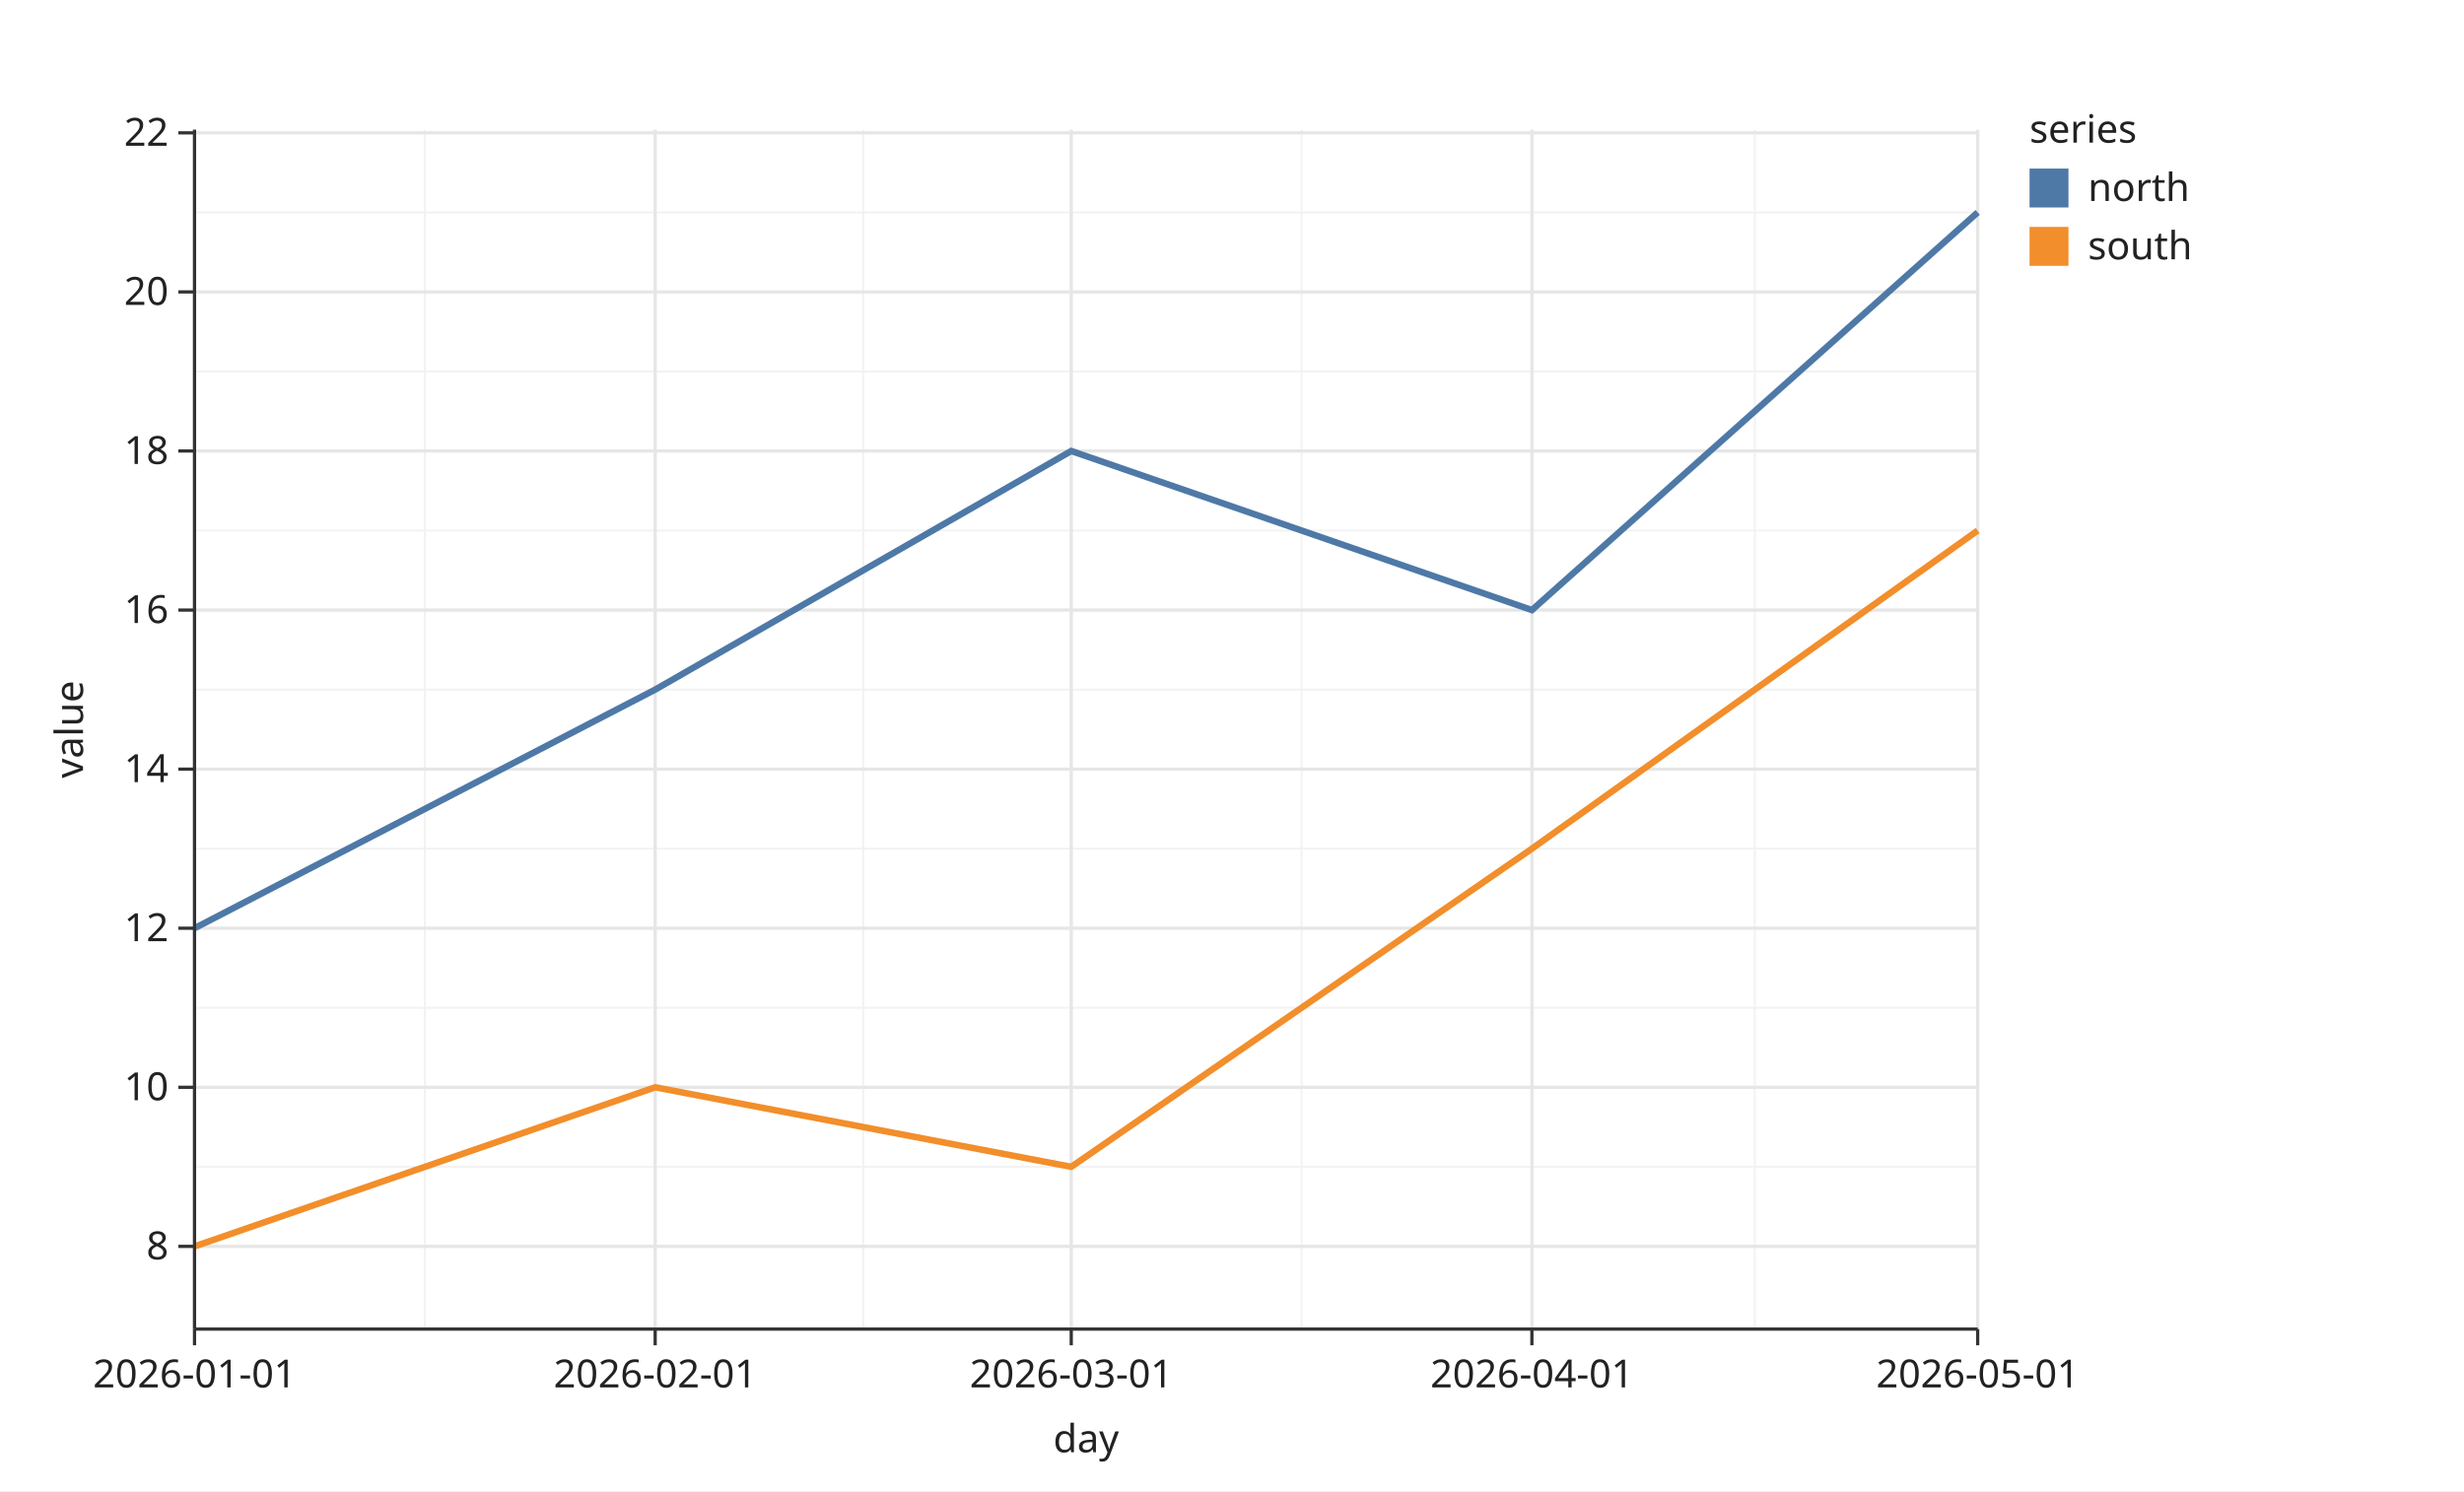
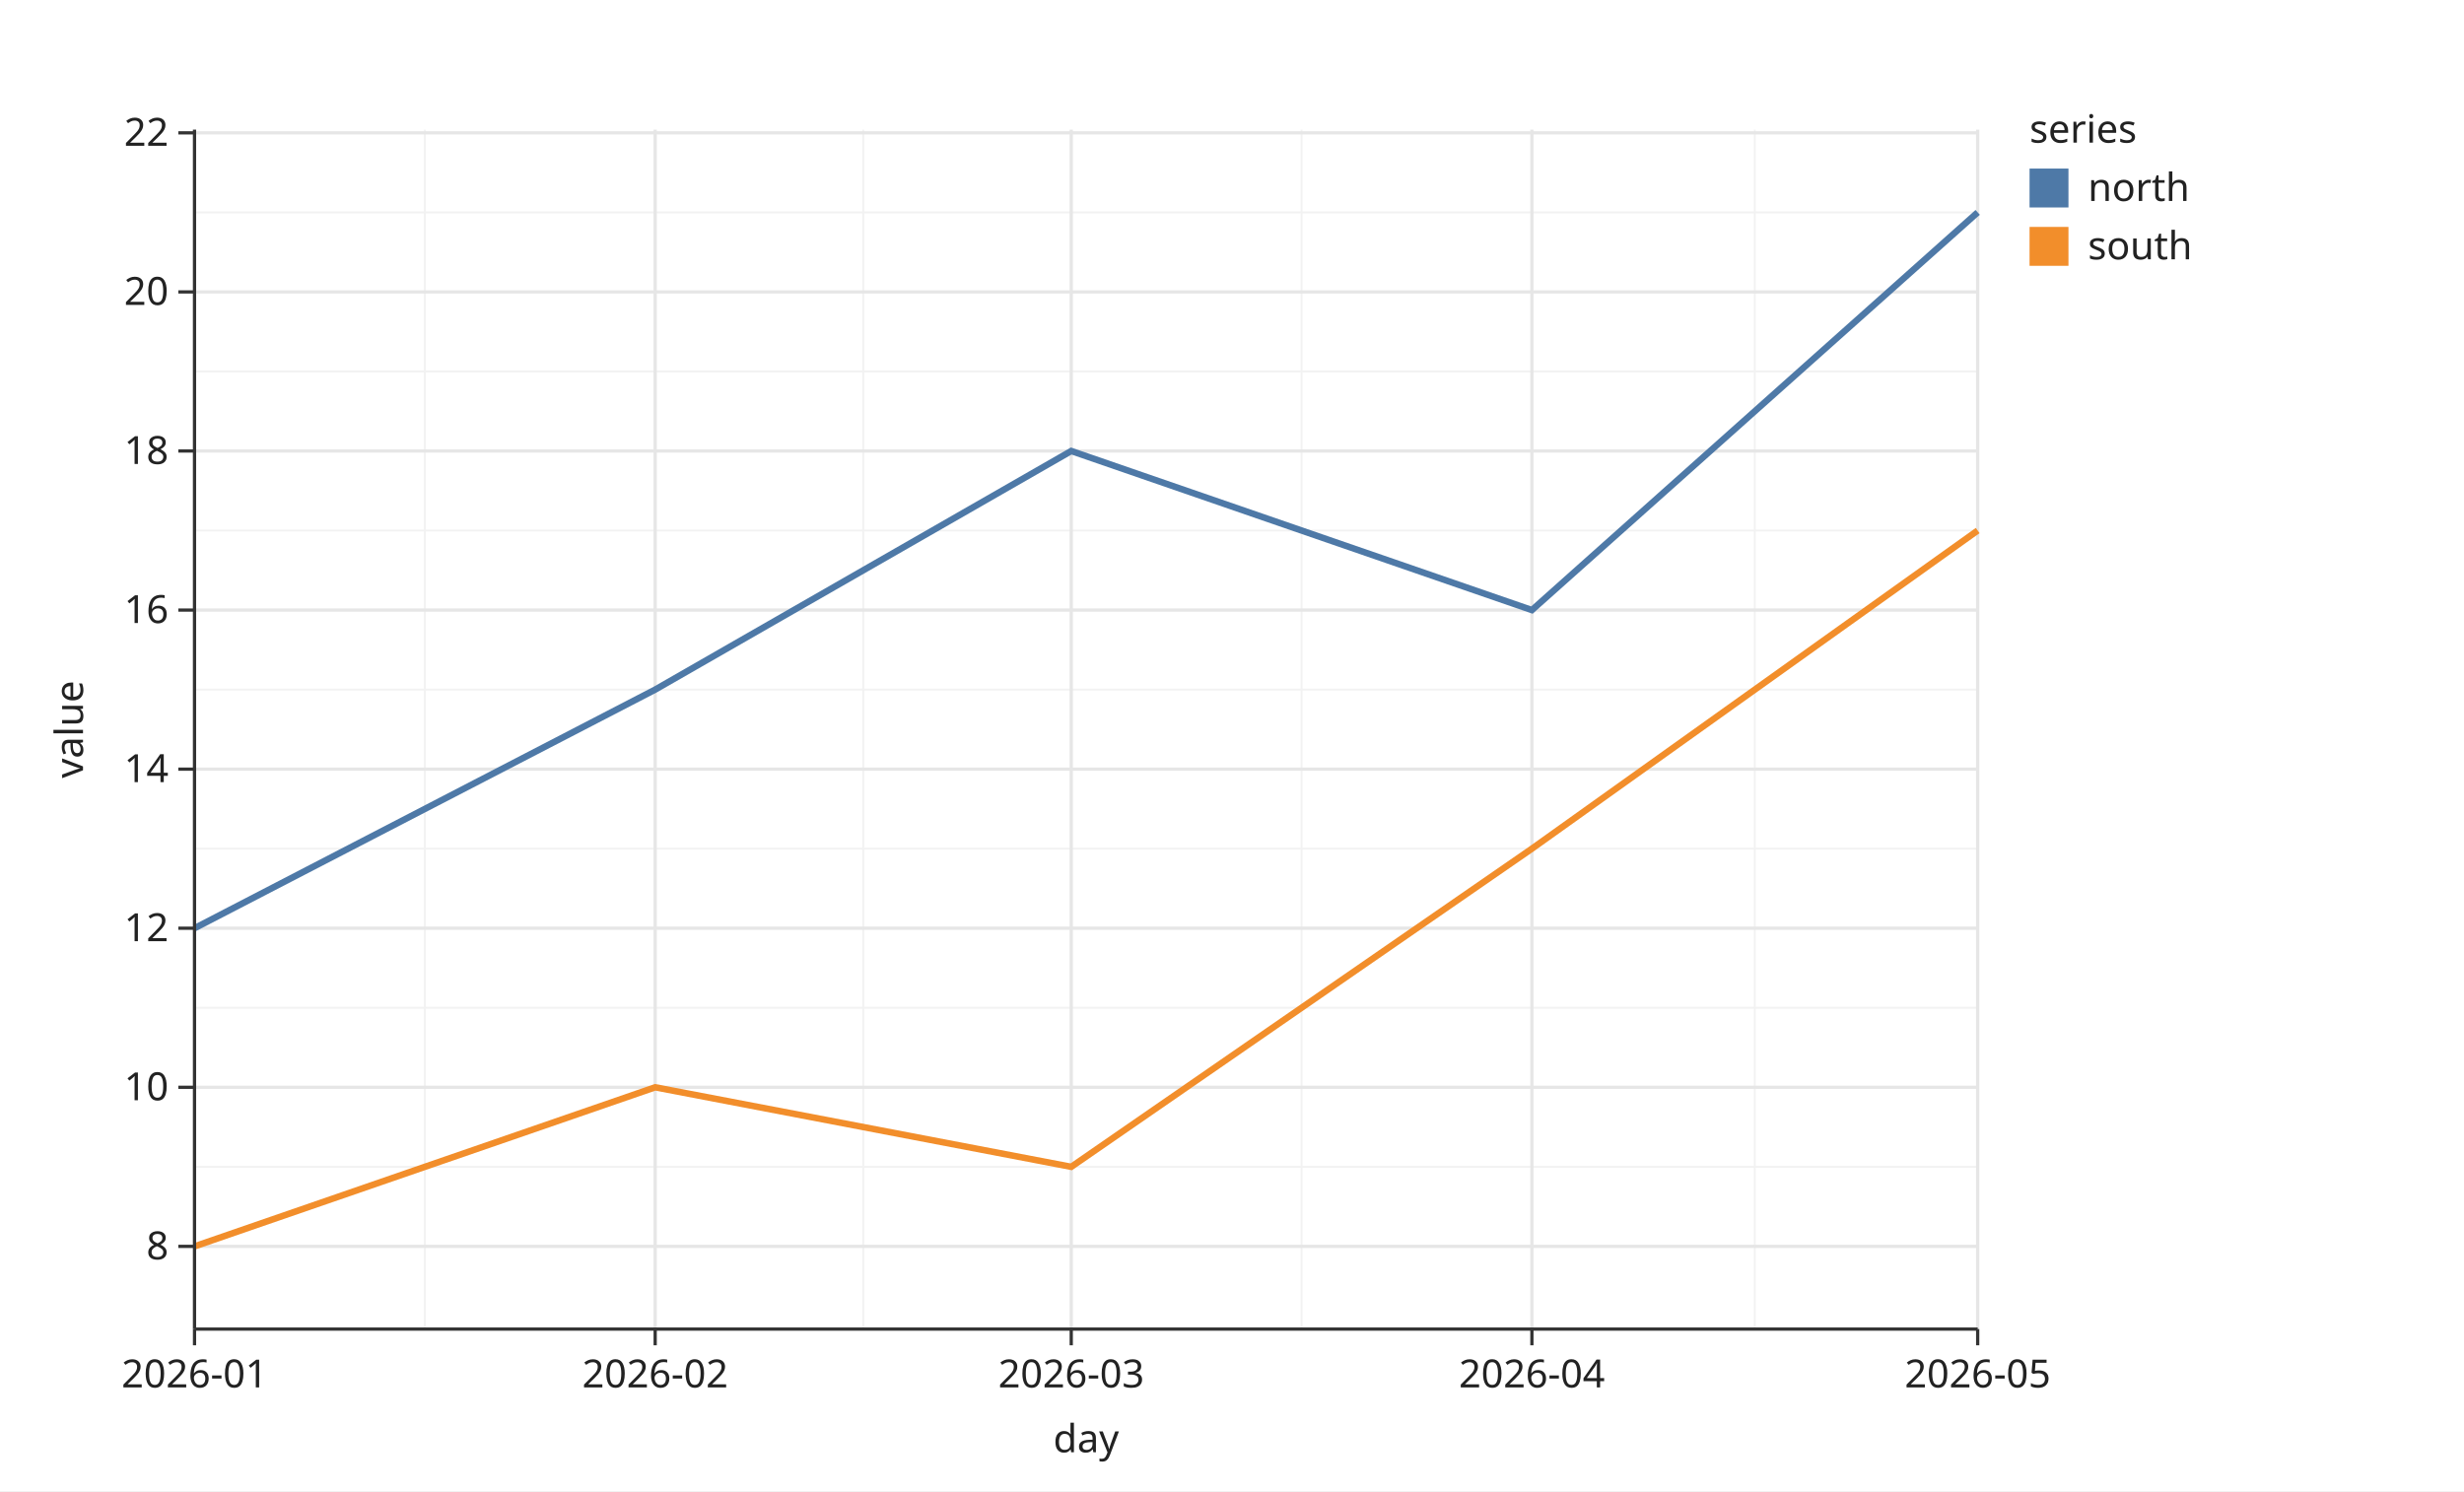
<svg xmlns="http://www.w3.org/2000/svg" width="760" height="460" viewBox="0 0 760 460" role="img">
  <rect class="algraf-background" x="0" y="0" width="760" height="460" fill="#ffffff" />
  <rect class="algraf-plot-area" x="60" y="40" width="550" height="370" fill="#ffffff" />
  <g class="algraf-grid">
    <line x1="131.042" y1="40" x2="131.042" y2="410" stroke="#f2f2f2" stroke-width="0.6" />
    <line x1="266.25" y1="40" x2="266.25" y2="410" stroke="#f2f2f2" stroke-width="0.6" />
    <line x1="401.458" y1="40" x2="401.458" y2="410" stroke="#f2f2f2" stroke-width="0.6" />
    <line x1="541.25" y1="40" x2="541.25" y2="410" stroke="#f2f2f2" stroke-width="0.6" />
    <line x1="60" y1="359.947" x2="610" y2="359.947" stroke="#f2f2f2" stroke-width="0.6" />
    <line x1="60" y1="310.875" x2="610" y2="310.875" stroke="#f2f2f2" stroke-width="0.6" />
    <line x1="60" y1="261.804" x2="610" y2="261.804" stroke="#f2f2f2" stroke-width="0.6" />
    <line x1="60" y1="212.732" x2="610" y2="212.732" stroke="#f2f2f2" stroke-width="0.6" />
    <line x1="60" y1="163.66" x2="610" y2="163.66" stroke="#f2f2f2" stroke-width="0.6" />
    <line x1="60" y1="114.589" x2="610" y2="114.589" stroke="#f2f2f2" stroke-width="0.6" />
    <line x1="60" y1="65.517" x2="610" y2="65.517" stroke="#f2f2f2" stroke-width="0.6" />
    <line x1="60" y1="40" x2="60" y2="410" stroke="#e6e6e6" stroke-width="1" />
    <line x1="202.083" y1="40" x2="202.083" y2="410" stroke="#e6e6e6" stroke-width="1" />
    <line x1="330.417" y1="40" x2="330.417" y2="410" stroke="#e6e6e6" stroke-width="1" />
    <line x1="472.5" y1="40" x2="472.5" y2="410" stroke="#e6e6e6" stroke-width="1" />
    <line x1="610" y1="40" x2="610" y2="410" stroke="#e6e6e6" stroke-width="1" />
    <line x1="60" y1="384.483" x2="610" y2="384.483" stroke="#e6e6e6" stroke-width="1" />
    <line x1="60" y1="335.411" x2="610" y2="335.411" stroke="#e6e6e6" stroke-width="1" />
    <line x1="60" y1="286.34" x2="610" y2="286.34" stroke="#e6e6e6" stroke-width="1" />
    <line x1="60" y1="237.268" x2="610" y2="237.268" stroke="#e6e6e6" stroke-width="1" />
    <line x1="60" y1="188.196" x2="610" y2="188.196" stroke="#e6e6e6" stroke-width="1" />
    <line x1="60" y1="139.125" x2="610" y2="139.125" stroke="#e6e6e6" stroke-width="1" />
    <line x1="60" y1="90.053" x2="610" y2="90.053" stroke="#e6e6e6" stroke-width="1" />
    <line x1="60" y1="40.981" x2="610" y2="40.981" stroke="#e6e6e6" stroke-width="1" />
  </g>
  <g class="algraf-layer algraf-geom-line">
    <path d="M60 286.34 L202.083 212.732 L330.417 139.125 L472.5 188.196 L610 65.517" fill="none" stroke="#4E79A7" stroke-width="2" opacity="1" />
    <path d="M60 384.483 L202.083 335.411 L330.417 359.947 L472.5 261.804 L610 163.66" fill="none" stroke="#F28E2B" stroke-width="2" opacity="1" />
  </g>
  <g class="algraf-axes">
    <line x1="60" y1="410" x2="610" y2="410" stroke="#333333" stroke-width="1" />
    <line x1="60" y1="410" x2="60" y2="415" stroke="#333333" stroke-width="1" />
-     <text x="60" y="428" text-anchor="middle" font-family="system-ui, sans-serif" font-size="12" fill="#222222">2026-01-01</text>
+     <text x="60" y="428" text-anchor="middle" font-family="system-ui, sans-serif" font-size="12" fill="#222222">2026-01</text>
    <line x1="202.083" y1="410" x2="202.083" y2="415" stroke="#333333" stroke-width="1" />
-     <text x="202.083" y="428" text-anchor="middle" font-family="system-ui, sans-serif" font-size="12" fill="#222222">2026-02-01</text>
+     <text x="202.083" y="428" text-anchor="middle" font-family="system-ui, sans-serif" font-size="12" fill="#222222">2026-02</text>
    <line x1="330.417" y1="410" x2="330.417" y2="415" stroke="#333333" stroke-width="1" />
-     <text x="330.417" y="428" text-anchor="middle" font-family="system-ui, sans-serif" font-size="12" fill="#222222">2026-03-01</text>
+     <text x="330.417" y="428" text-anchor="middle" font-family="system-ui, sans-serif" font-size="12" fill="#222222">2026-03</text>
    <line x1="472.5" y1="410" x2="472.5" y2="415" stroke="#333333" stroke-width="1" />
-     <text x="472.5" y="428" text-anchor="middle" font-family="system-ui, sans-serif" font-size="12" fill="#222222">2026-04-01</text>
+     <text x="472.5" y="428" text-anchor="middle" font-family="system-ui, sans-serif" font-size="12" fill="#222222">2026-04</text>
    <line x1="610" y1="410" x2="610" y2="415" stroke="#333333" stroke-width="1" />
-     <text x="610" y="428" text-anchor="middle" font-family="system-ui, sans-serif" font-size="12" fill="#222222">2026-05-01</text>
+     <text x="610" y="428" text-anchor="middle" font-family="system-ui, sans-serif" font-size="12" fill="#222222">2026-05</text>
    <text x="335" y="448" text-anchor="middle" font-family="system-ui, sans-serif" font-size="12" fill="#222222">day</text>
    <line x1="60" y1="40" x2="60" y2="410" stroke="#333333" stroke-width="1" />
    <line x1="55" y1="384.483" x2="60" y2="384.483" stroke="#333333" stroke-width="1" />
    <text x="52" y="388.483" text-anchor="end" font-family="system-ui, sans-serif" font-size="12" fill="#222222">8</text>
    <line x1="55" y1="335.411" x2="60" y2="335.411" stroke="#333333" stroke-width="1" />
    <text x="52" y="339.411" text-anchor="end" font-family="system-ui, sans-serif" font-size="12" fill="#222222">10</text>
    <line x1="55" y1="286.34" x2="60" y2="286.34" stroke="#333333" stroke-width="1" />
    <text x="52" y="290.34" text-anchor="end" font-family="system-ui, sans-serif" font-size="12" fill="#222222">12</text>
    <line x1="55" y1="237.268" x2="60" y2="237.268" stroke="#333333" stroke-width="1" />
    <text x="52" y="241.268" text-anchor="end" font-family="system-ui, sans-serif" font-size="12" fill="#222222">14</text>
    <line x1="55" y1="188.196" x2="60" y2="188.196" stroke="#333333" stroke-width="1" />
    <text x="52" y="192.196" text-anchor="end" font-family="system-ui, sans-serif" font-size="12" fill="#222222">16</text>
    <line x1="55" y1="139.125" x2="60" y2="139.125" stroke="#333333" stroke-width="1" />
    <text x="52" y="143.125" text-anchor="end" font-family="system-ui, sans-serif" font-size="12" fill="#222222">18</text>
    <line x1="55" y1="90.053" x2="60" y2="90.053" stroke="#333333" stroke-width="1" />
    <text x="52" y="94.053" text-anchor="end" font-family="system-ui, sans-serif" font-size="12" fill="#222222">20</text>
    <line x1="55" y1="40.981" x2="60" y2="40.981" stroke="#333333" stroke-width="1" />
    <text x="52" y="44.981" text-anchor="end" font-family="system-ui, sans-serif" font-size="12" fill="#222222">22</text>
    <text x="25.6" y="225" text-anchor="middle" transform="rotate(-90 25.6 225)" font-family="system-ui, sans-serif" font-size="12" fill="#222222">value</text>
  </g>
  <g class="algraf-legends">
    <text x="626" y="44" text-anchor="start" font-family="system-ui, sans-serif" font-size="12" fill="#222222">series</text>
    <rect x="626" y="52" width="12" height="12" fill="#4E79A7" />
    <text x="644" y="62" text-anchor="start" font-family="system-ui, sans-serif" font-size="12" fill="#222222">north</text>
    <rect x="626" y="70" width="12" height="12" fill="#F28E2B" />
    <text x="644" y="80" text-anchor="start" font-family="system-ui, sans-serif" font-size="12" fill="#222222">south</text>
  </g>
</svg>
